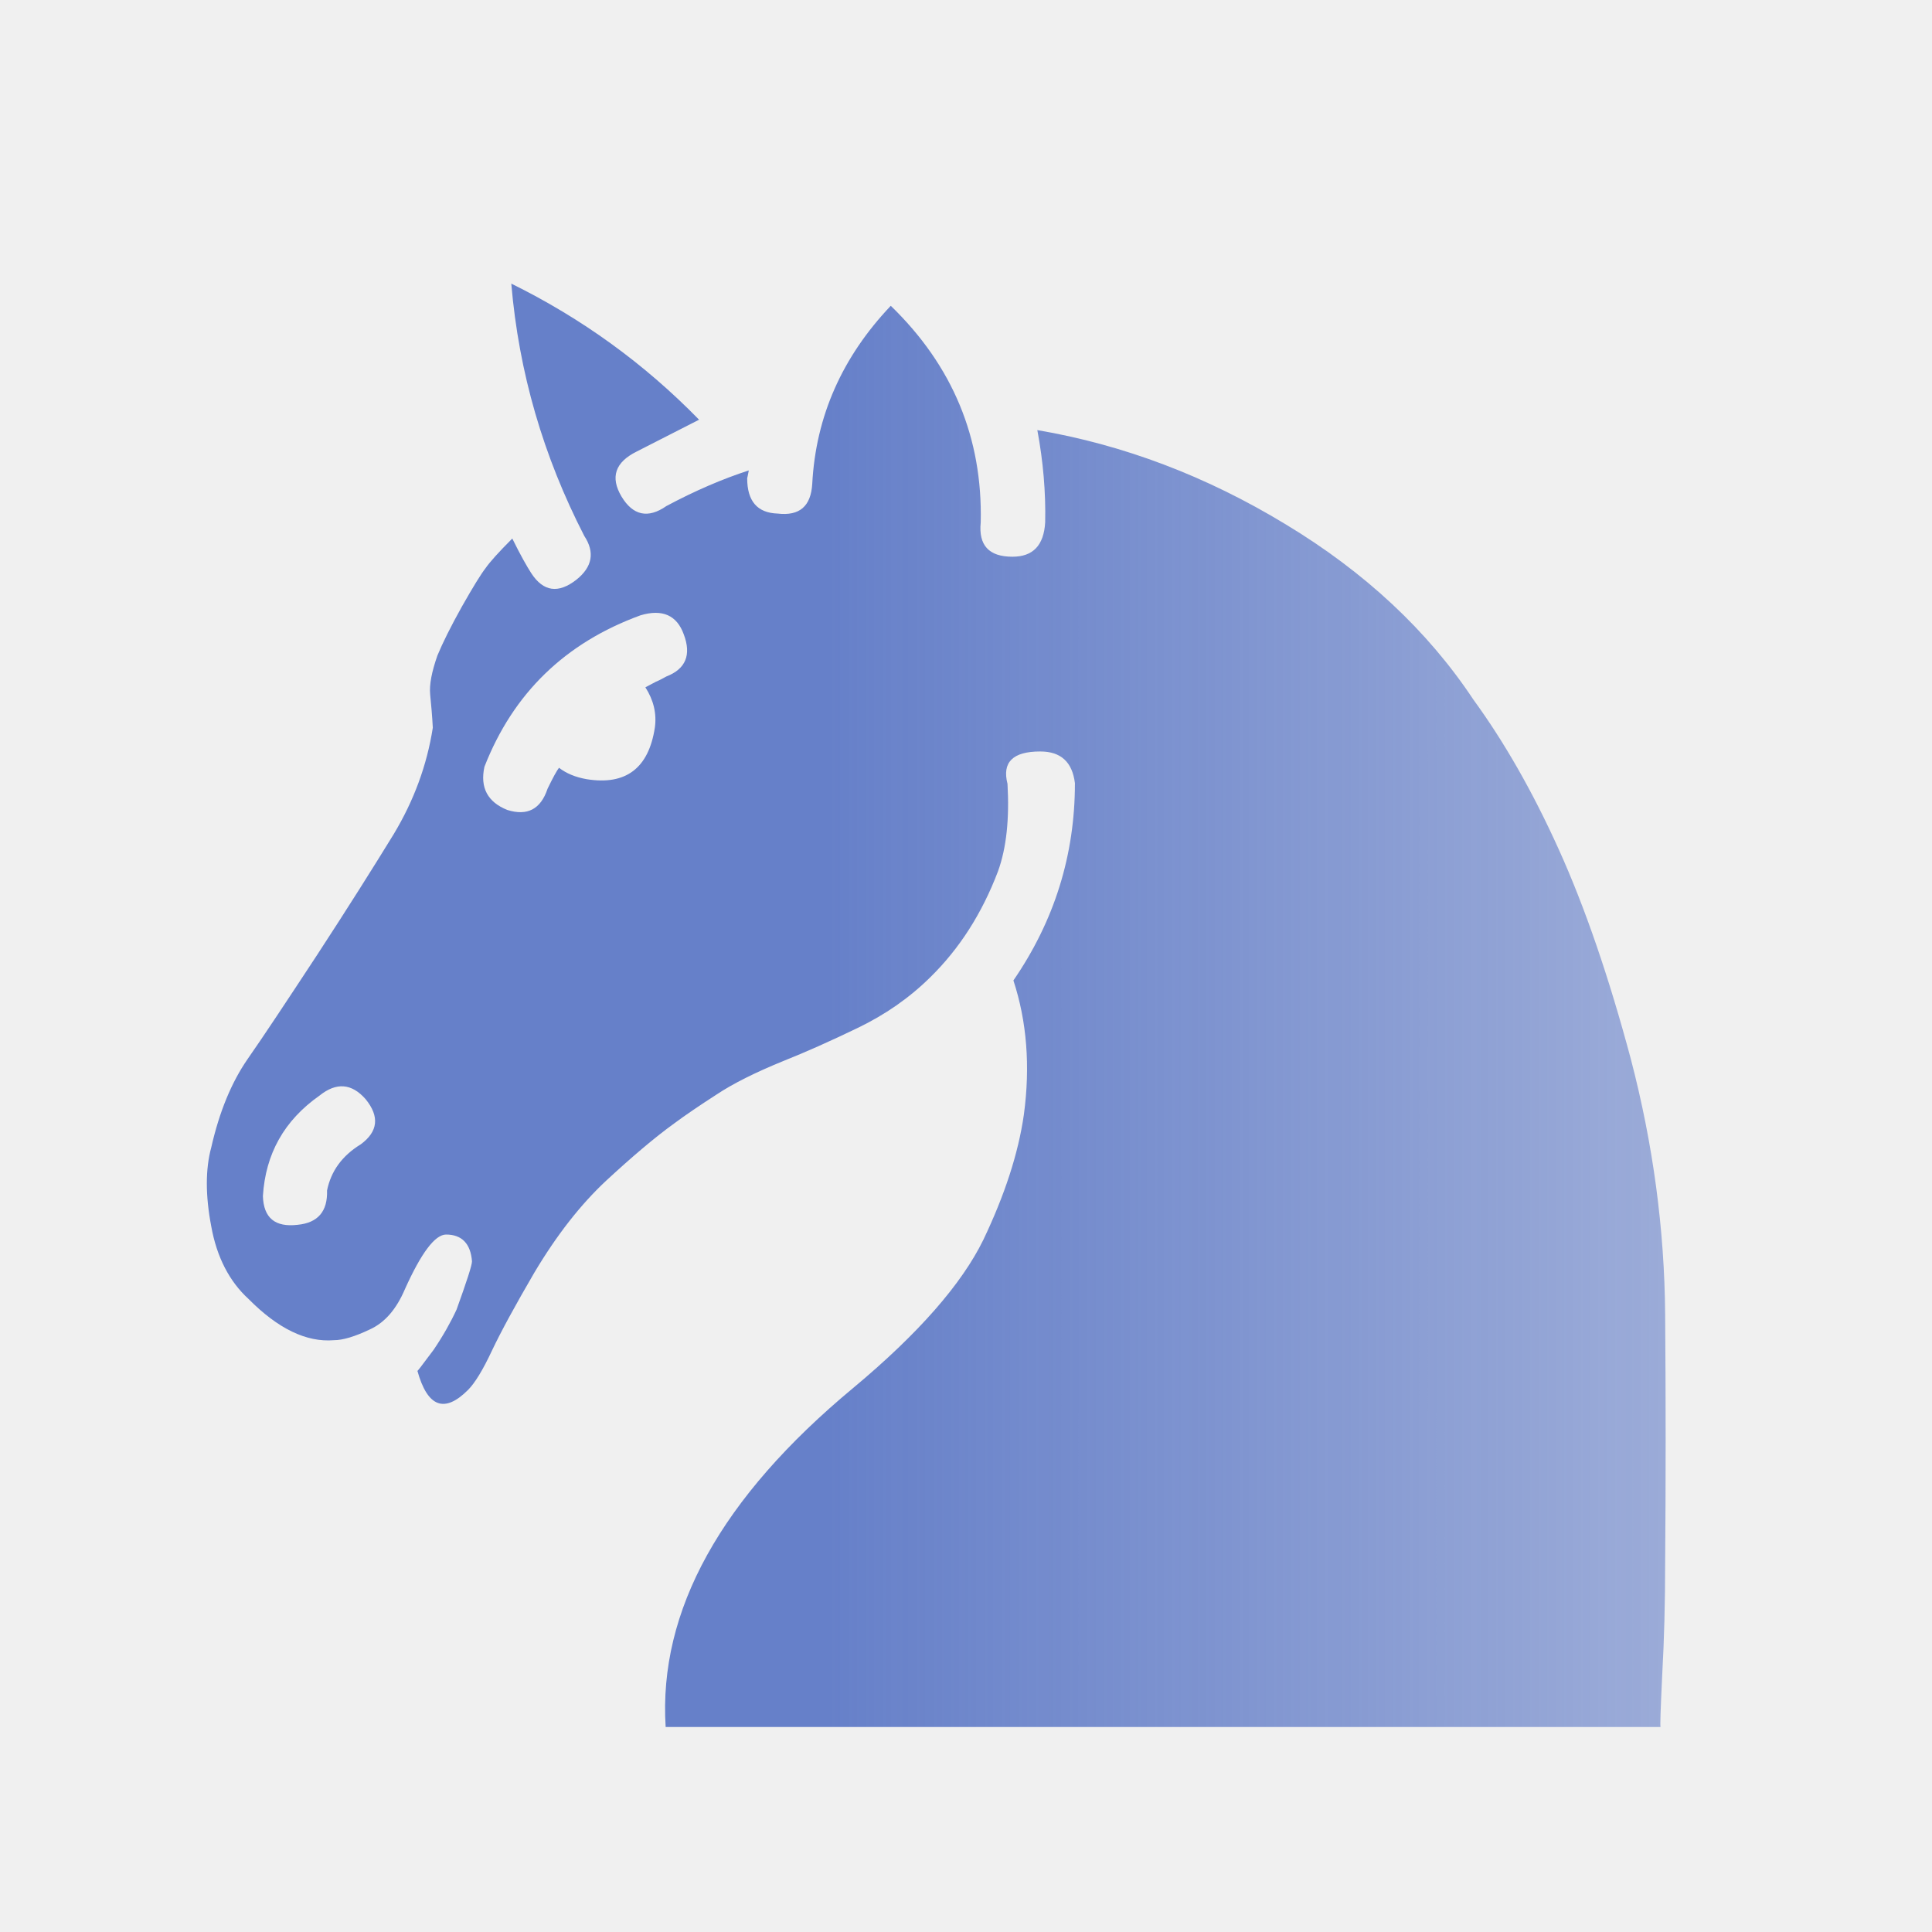
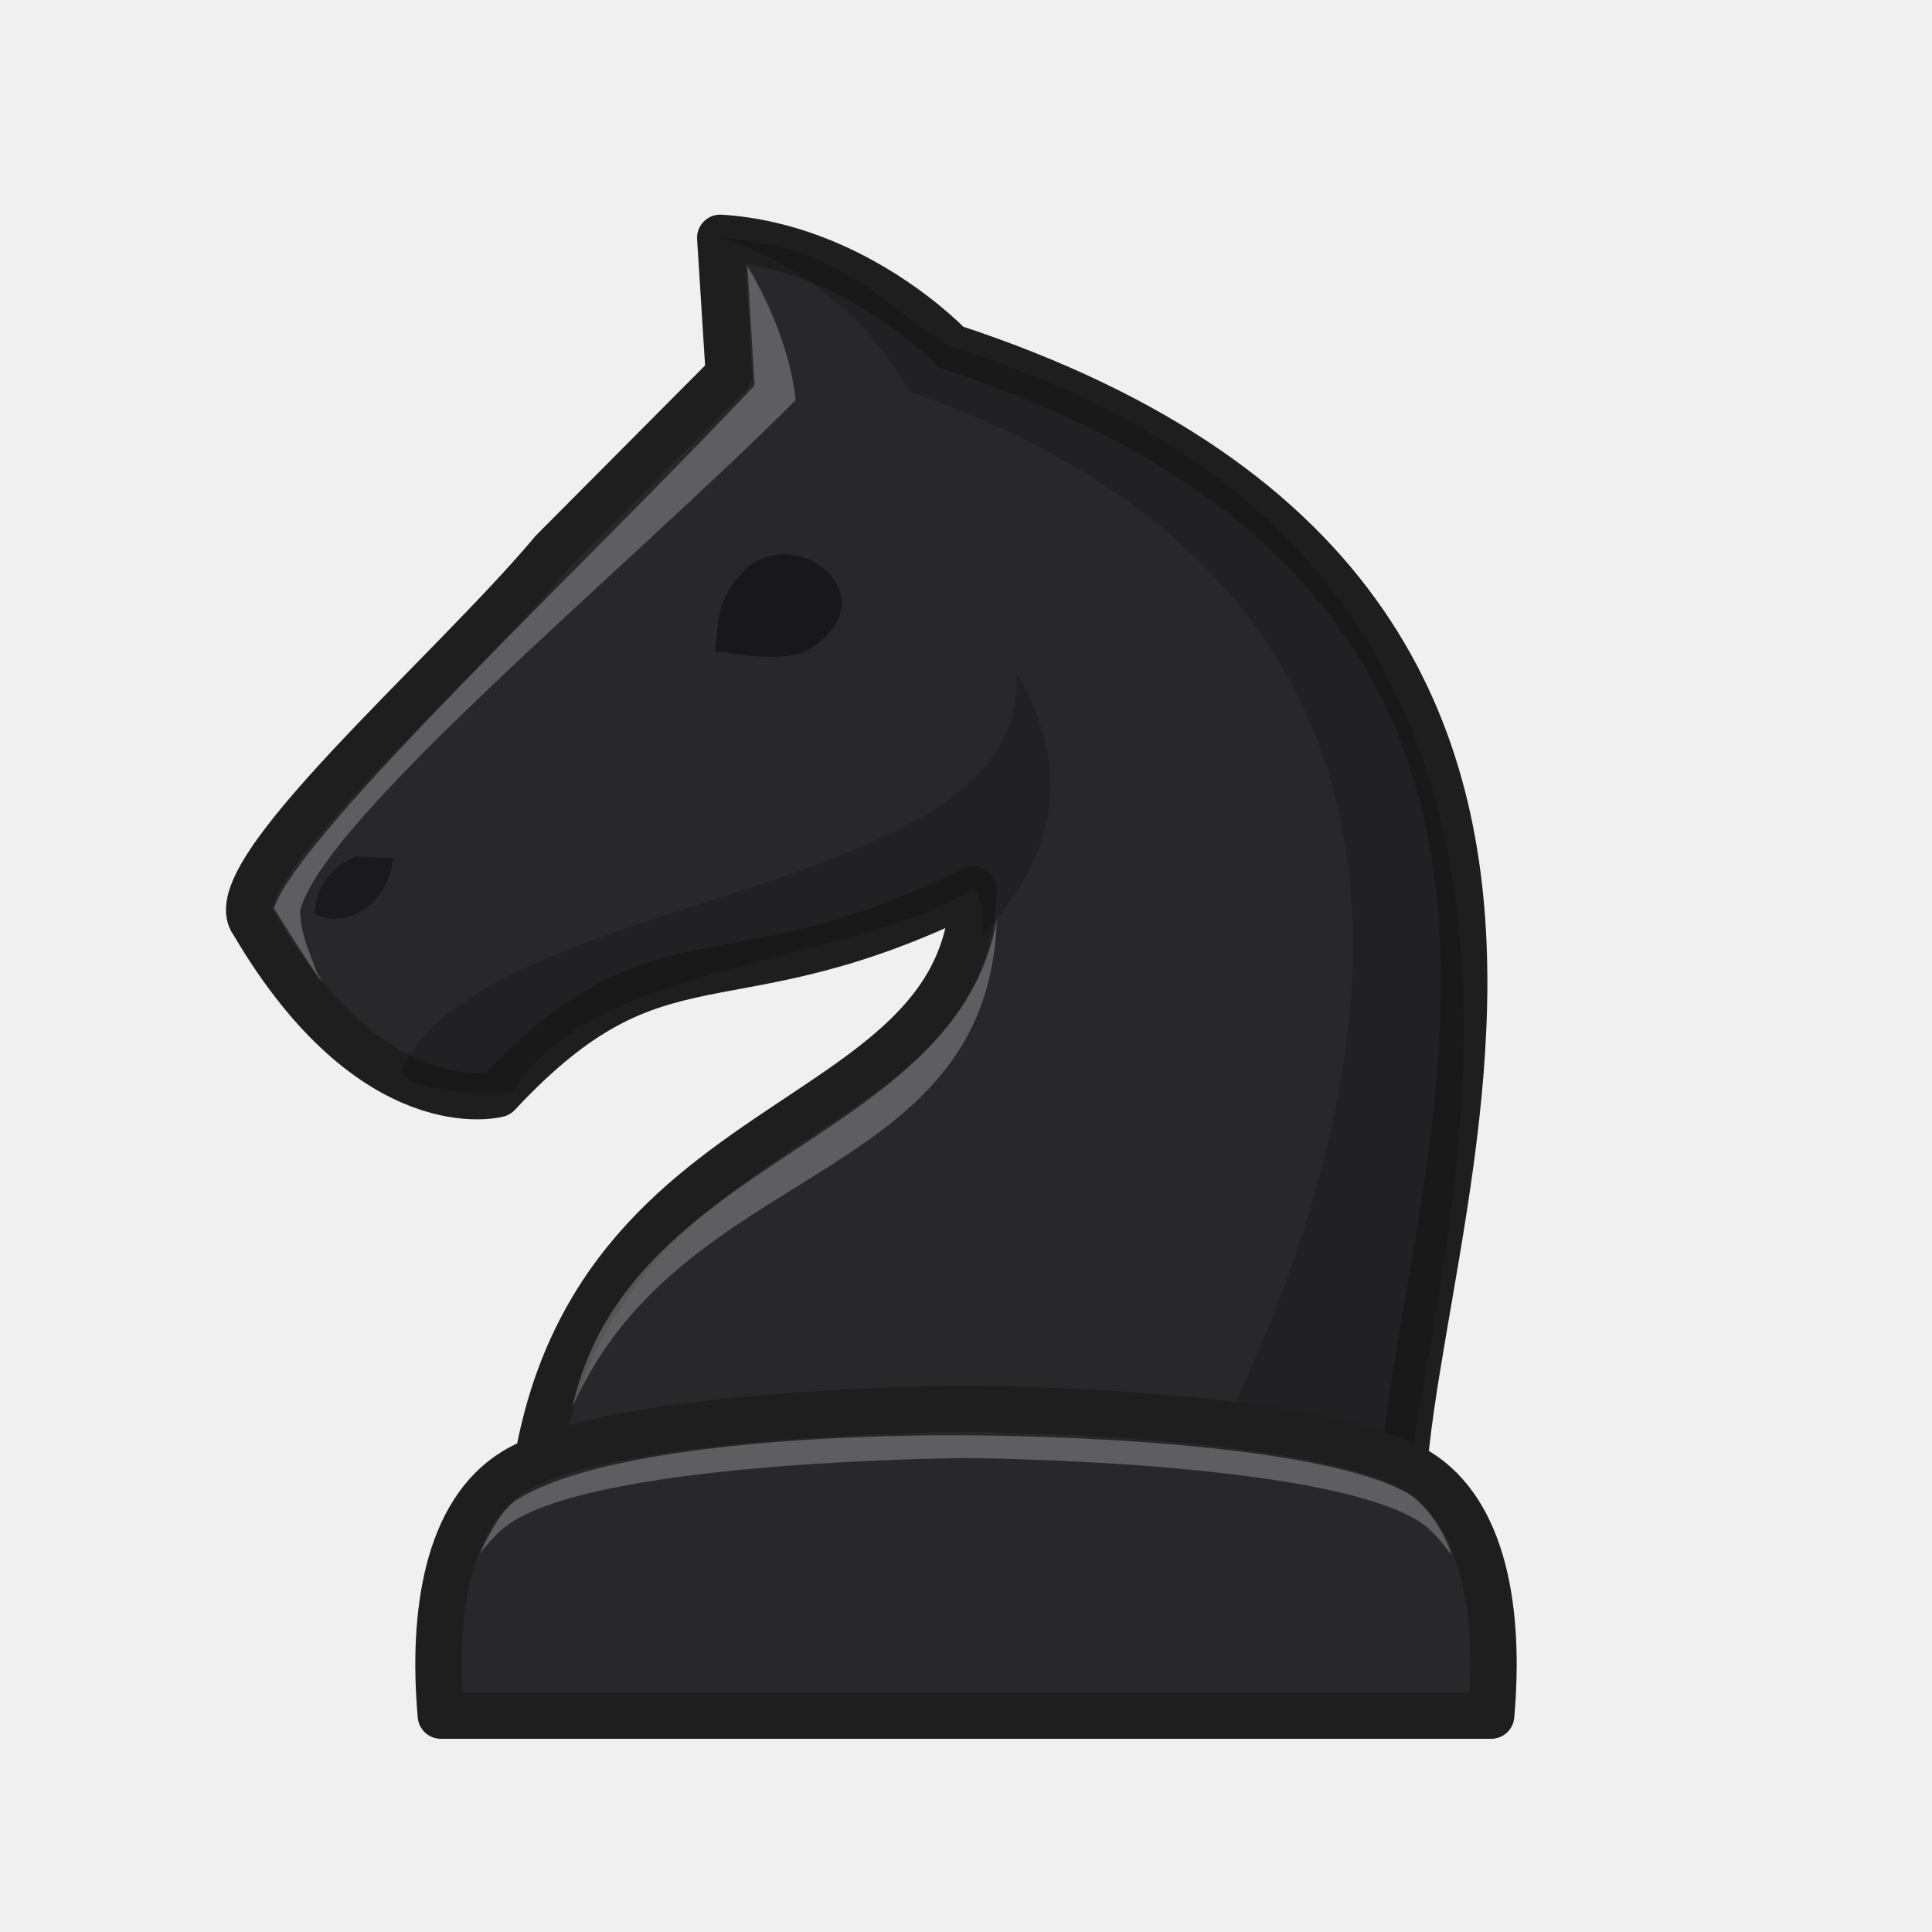
- <svg xmlns="http://www.w3.org/2000/svg" width="177.17" height="177.17" shape-rendering="geometricPrecision" image-rendering="optimizeQuality" fill-rule="evenodd" clip-rule="evenodd" viewBox="0 0 50 50">
-   <defs>
-     <linearGradient id="0" x1="21.405" x2="77.64" gradientUnits="userSpaceOnUse">
-       <stop stop-color="#6680C9" />
-       <stop offset="1" stop-color="#6680C9" stop-opacity="0" />
-     </linearGradient>
-   </defs>
-   <path fill="url(#0)" d="m42.976 44.693c-.017 0 0-.449.042-1.346.051-.906.076-1.88.076-2.921.017-2.066.017-4.2 0-6.409-.017-2.21-.313-4.411-.889-6.613-.567-2.117-1.185-3.92-1.863-5.419-.677-1.499-1.414-2.786-2.21-3.878-1.185-1.786-2.811-3.302-4.86-4.538-2.049-1.245-4.191-2.057-6.426-2.438.152.813.22 1.609.203 2.388-.034.593-.313.889-.847.889-.61 0-.881-.296-.821-.889.051-2.184-.728-4.056-2.328-5.605-1.253 1.321-1.939 2.853-2.032 4.606-.034.584-.33.838-.897.771-.525-.017-.787-.322-.787-.914 0 0 .017-.068.042-.203-.677.22-1.389.525-2.134.923-.474.33-.864.245-1.16-.246-.296-.499-.169-.889.398-1.168.711-.364 1.245-.635 1.609-.821-1.422-1.456-3.04-2.625-4.86-3.522.195 2.303.83 4.47 1.888 6.528.279.423.212.804-.203 1.135-.466.364-.855.313-1.168-.169-.11-.169-.279-.466-.491-.897-.347.347-.584.61-.694.77-.118.152-.322.483-.61.991-.288.516-.499.94-.635 1.27-.144.415-.212.745-.186 1.01.025.254.051.533.068.855-.152.974-.491 1.888-1.01 2.752-.525.855-1.185 1.905-1.998 3.15-.779 1.185-1.372 2.083-1.786 2.675-.415.601-.728 1.355-.94 2.286-.152.559-.152 1.245 0 2.041.144.804.474 1.431.965 1.88.762.77 1.499 1.126 2.21 1.067.229 0 .542-.093.931-.279.389-.178.686-.525.906-1.041.423-.94.779-1.414 1.067-1.414.406 0 .635.237.669.694 0 .102-.136.517-.398 1.245-.152.33-.347.677-.593 1.041-.322.432-.457.61-.423.542.262.948.703 1.109 1.312.499.178-.178.389-.525.618-1.016.237-.499.601-1.168 1.092-2.01.584-.982 1.202-1.77 1.863-2.388.66-.61 1.245-1.109 1.761-1.482.296-.22.66-.466 1.092-.745.432-.288 1.01-.576 1.736-.872.576-.229 1.219-.516 1.922-.855.703-.339 1.329-.77 1.871-1.304.762-.745 1.346-1.659 1.761-2.752.22-.61.296-1.363.245-2.261-.144-.559.136-.838.847-.838.533 0 .83.271.898.821 0 1.863-.533 3.564-1.592 5.105.347 1.058.44 2.218.271 3.471-.144 1.01-.5 2.091-1.05 3.243-.559 1.143-1.676 2.422-3.361 3.827-3.429 2.845-5.05 5.774-4.86 8.78 0 0 1.405 0 4.225 0 2.819 0 5.47 0 7.95 0h13.572m-33.638-15.08c-.483.296-.77.694-.872 1.194.017.542-.237.838-.762.889-.584.068-.881-.178-.898-.745.068-1.092.55-1.956 1.465-2.599.432-.347.83-.322 1.194.093.364.449.322.838-.127 1.168m7.366-11.828c.212.33.296.677.246 1.041-.161 1.058-.754 1.499-1.761 1.338-.296-.051-.533-.152-.72-.296-.059.076-.161.262-.296.542-.178.533-.525.711-1.041.55-.508-.203-.711-.576-.593-1.118.745-1.905 2.091-3.209 4.04-3.92.567-.169.94 0 1.118.491.203.533.051.898-.449 1.092-.093.051-.186.102-.271.136-.085.042-.169.093-.271.144" />
+ <svg xmlns="http://www.w3.org/2000/svg" width="50mm" height="50mm" clip-rule="evenodd" fill-rule="evenodd" image-rendering="optimizeQuality" shape-rendering="geometricPrecision" text-rendering="geometricPrecision" version="1.1" viewBox="0 0 50 50">
+   <g clip-rule="evenodd" fill-rule="evenodd" shape-rendering="geometricPrecision">
+     <path d="m25.192 23.015c-0.165 6.967-11.758 5.219-11.516 18.104l22.86 0.118c-2.094-6.442 9.69-25.16-11.931-32.258v-1e-4s-2.438-2.601-5.965-2.824l0.223 3.535-4.558 4.582c-2.629 3.146-8.735 8.378-7.751 9.611 3.116 5.304 6.331 4.432 6.331 4.432 4.242-4.543 5.819-2.089 12.309-5.3z" fill="#282729" image-rendering="optimizeQuality" stroke="#1e1e1e" stroke-linejoin="round" stroke-width="1.2" />
+     <path d="m19.32 14.694c-0.776 0.861-0.69 1.116-0.814 2.15 0.805 0.123 1.507 0.24 2.249 0.066 2.381-1.262 0.075-3.403-1.435-2.216z" image-rendering="optimizeQuality" opacity=".4" style="paint-order:fill markers stroke" />
+     <path d="m9.192 22.166c-0.85 0.408-0.998 0.961-1.056 1.475 0.729 0.418 1.877-0.126 2.041-1.432l-0.985-0.044z" image-rendering="optimizeQuality" opacity=".35" />
+     <path d="m8.191 25.15s0.652 1.137-1.102-1.641c0.659-1.977 8.263-9.08 12.438-13.534l-0.184-3.086s1.069 1.69 1.248 3.468c-4.39 4.39-12.22 10.833-12.824 13.213 0.023 0.674 0.24 1.028 0.423 1.58z" fill="#fff" image-rendering="optimizeQuality" opacity=".25" />
+     <path d="m13.26 28.257c2.029-3.337 8.391-3.224 11.932-5.242 0.323 0.102 0.13 1.37 0.24 1.23 0.848-1.09 2.926-3.279 0.868-6.874 0.521 5.957-13.718 5.591-15.89 10.305-0.201 0.435 2.182 0.793 2.85 0.582z" image-rendering="optimizeQuality" opacity=".18" />
+     <path d="m25.8 23.781c-1.013 5.813-9.545 6.117-10.988 12.641 2.833-6.406 10.762-5.714 10.988-12.641z" fill="#fff" image-rendering="optimizeQuality" opacity=".25" />
+     <path d="m18.64 6.156s3.051 0.738 4.904 3.982c20.499 7.154 7.641 27.937 5.788 31.073l7.203 0.026c-1.987-3.243 9.548-25.597-11.931-32.258-1.776-1.069-2.768-2.609-5.965-2.824z" image-rendering="optimizeQuality" opacity=".18" />
+     <path d="m25 36.457s-9.131 0.048-11.691 1.619c-1.727 1.06-2.135 3.651-1.9 6.324h27.182c0.235-2.672-0.172-5.264-1.9-6.324-2.56-1.571-11.691-1.619-11.691-1.619z" fill="#282729" image-rendering="optimizeQuality" stroke="#1e1e1e" stroke-linejoin="round" stroke-width="1.2" />
+     <path d="m25 37.147s-8.712-0.137-11.624 1.666c-0.37 0.229-0.699 0.839-0.954 1.39 0.261-0.331 0.502-0.613 0.887-0.849 2.56-1.571 11.691-1.619 11.691-1.619s9.132 0.048 11.692 1.619c0.391 0.24 0.592 0.532 0.856 0.87 0.026-0.076-0.408-1.158-1.144-1.596-2.755-1.492-11.403-1.481-11.403-1.481z" fill="#fff" image-rendering="optimizeQuality" opacity=".25" />
+   </g>
</svg>
